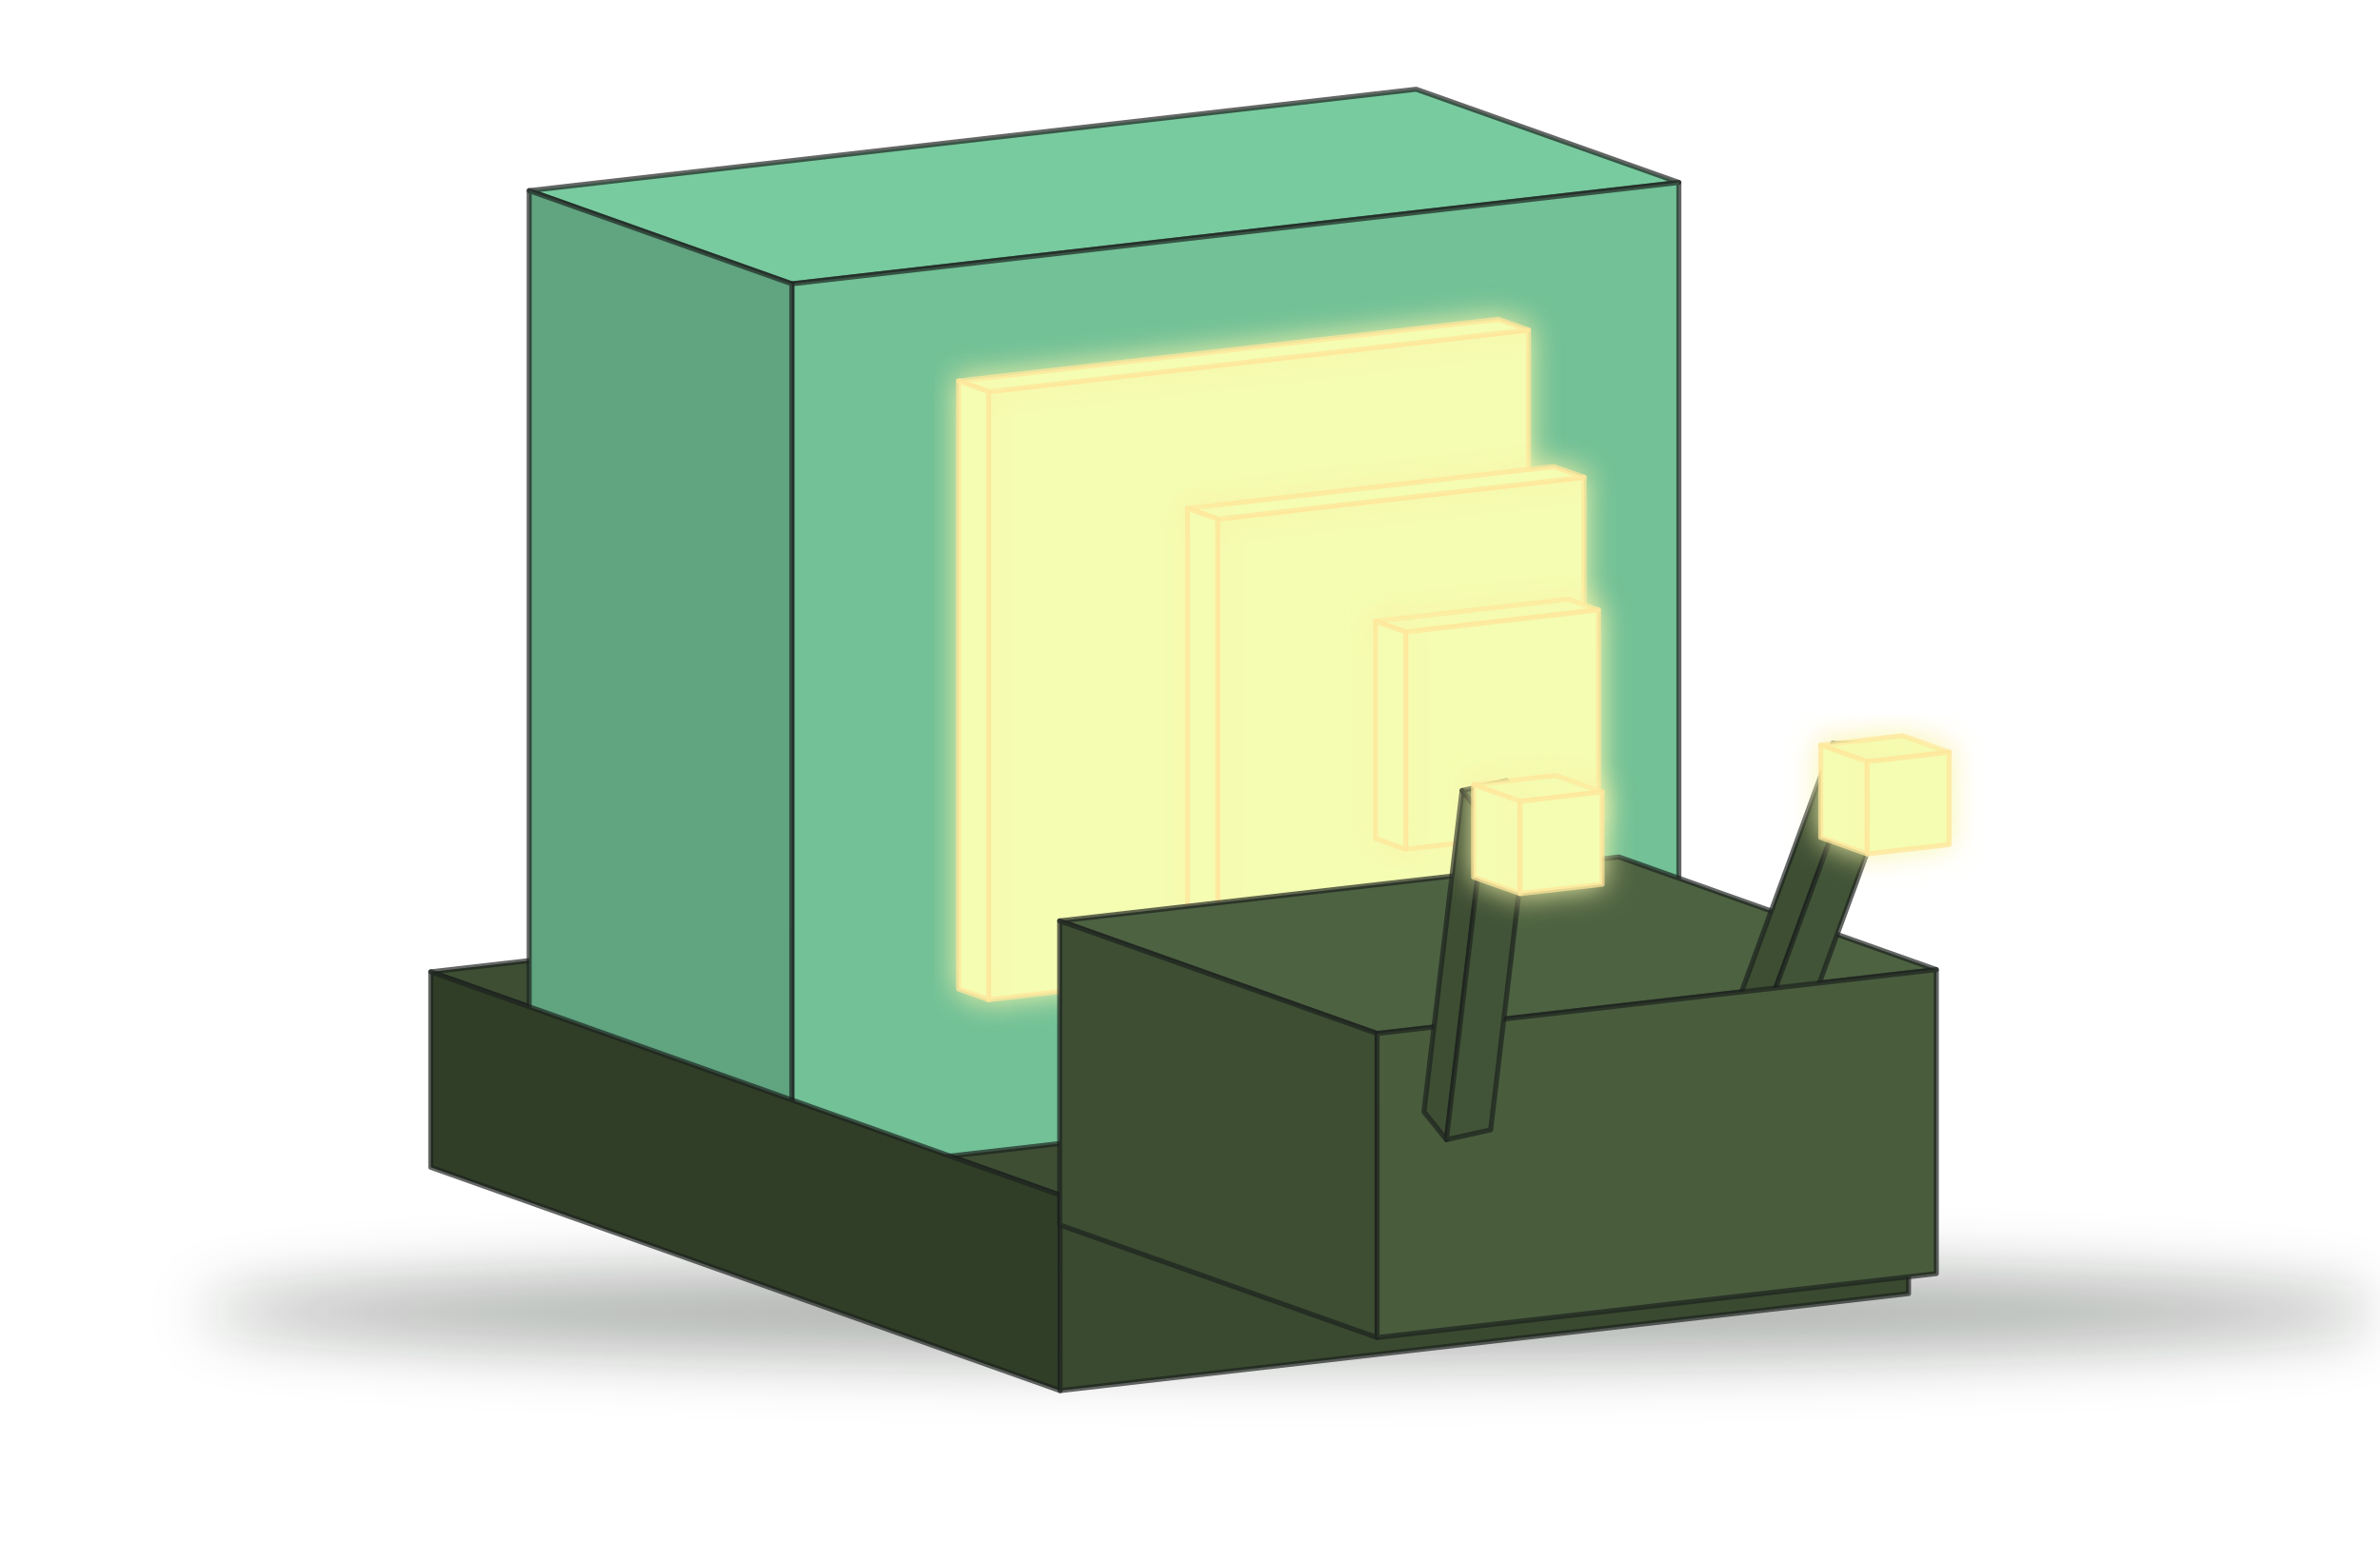
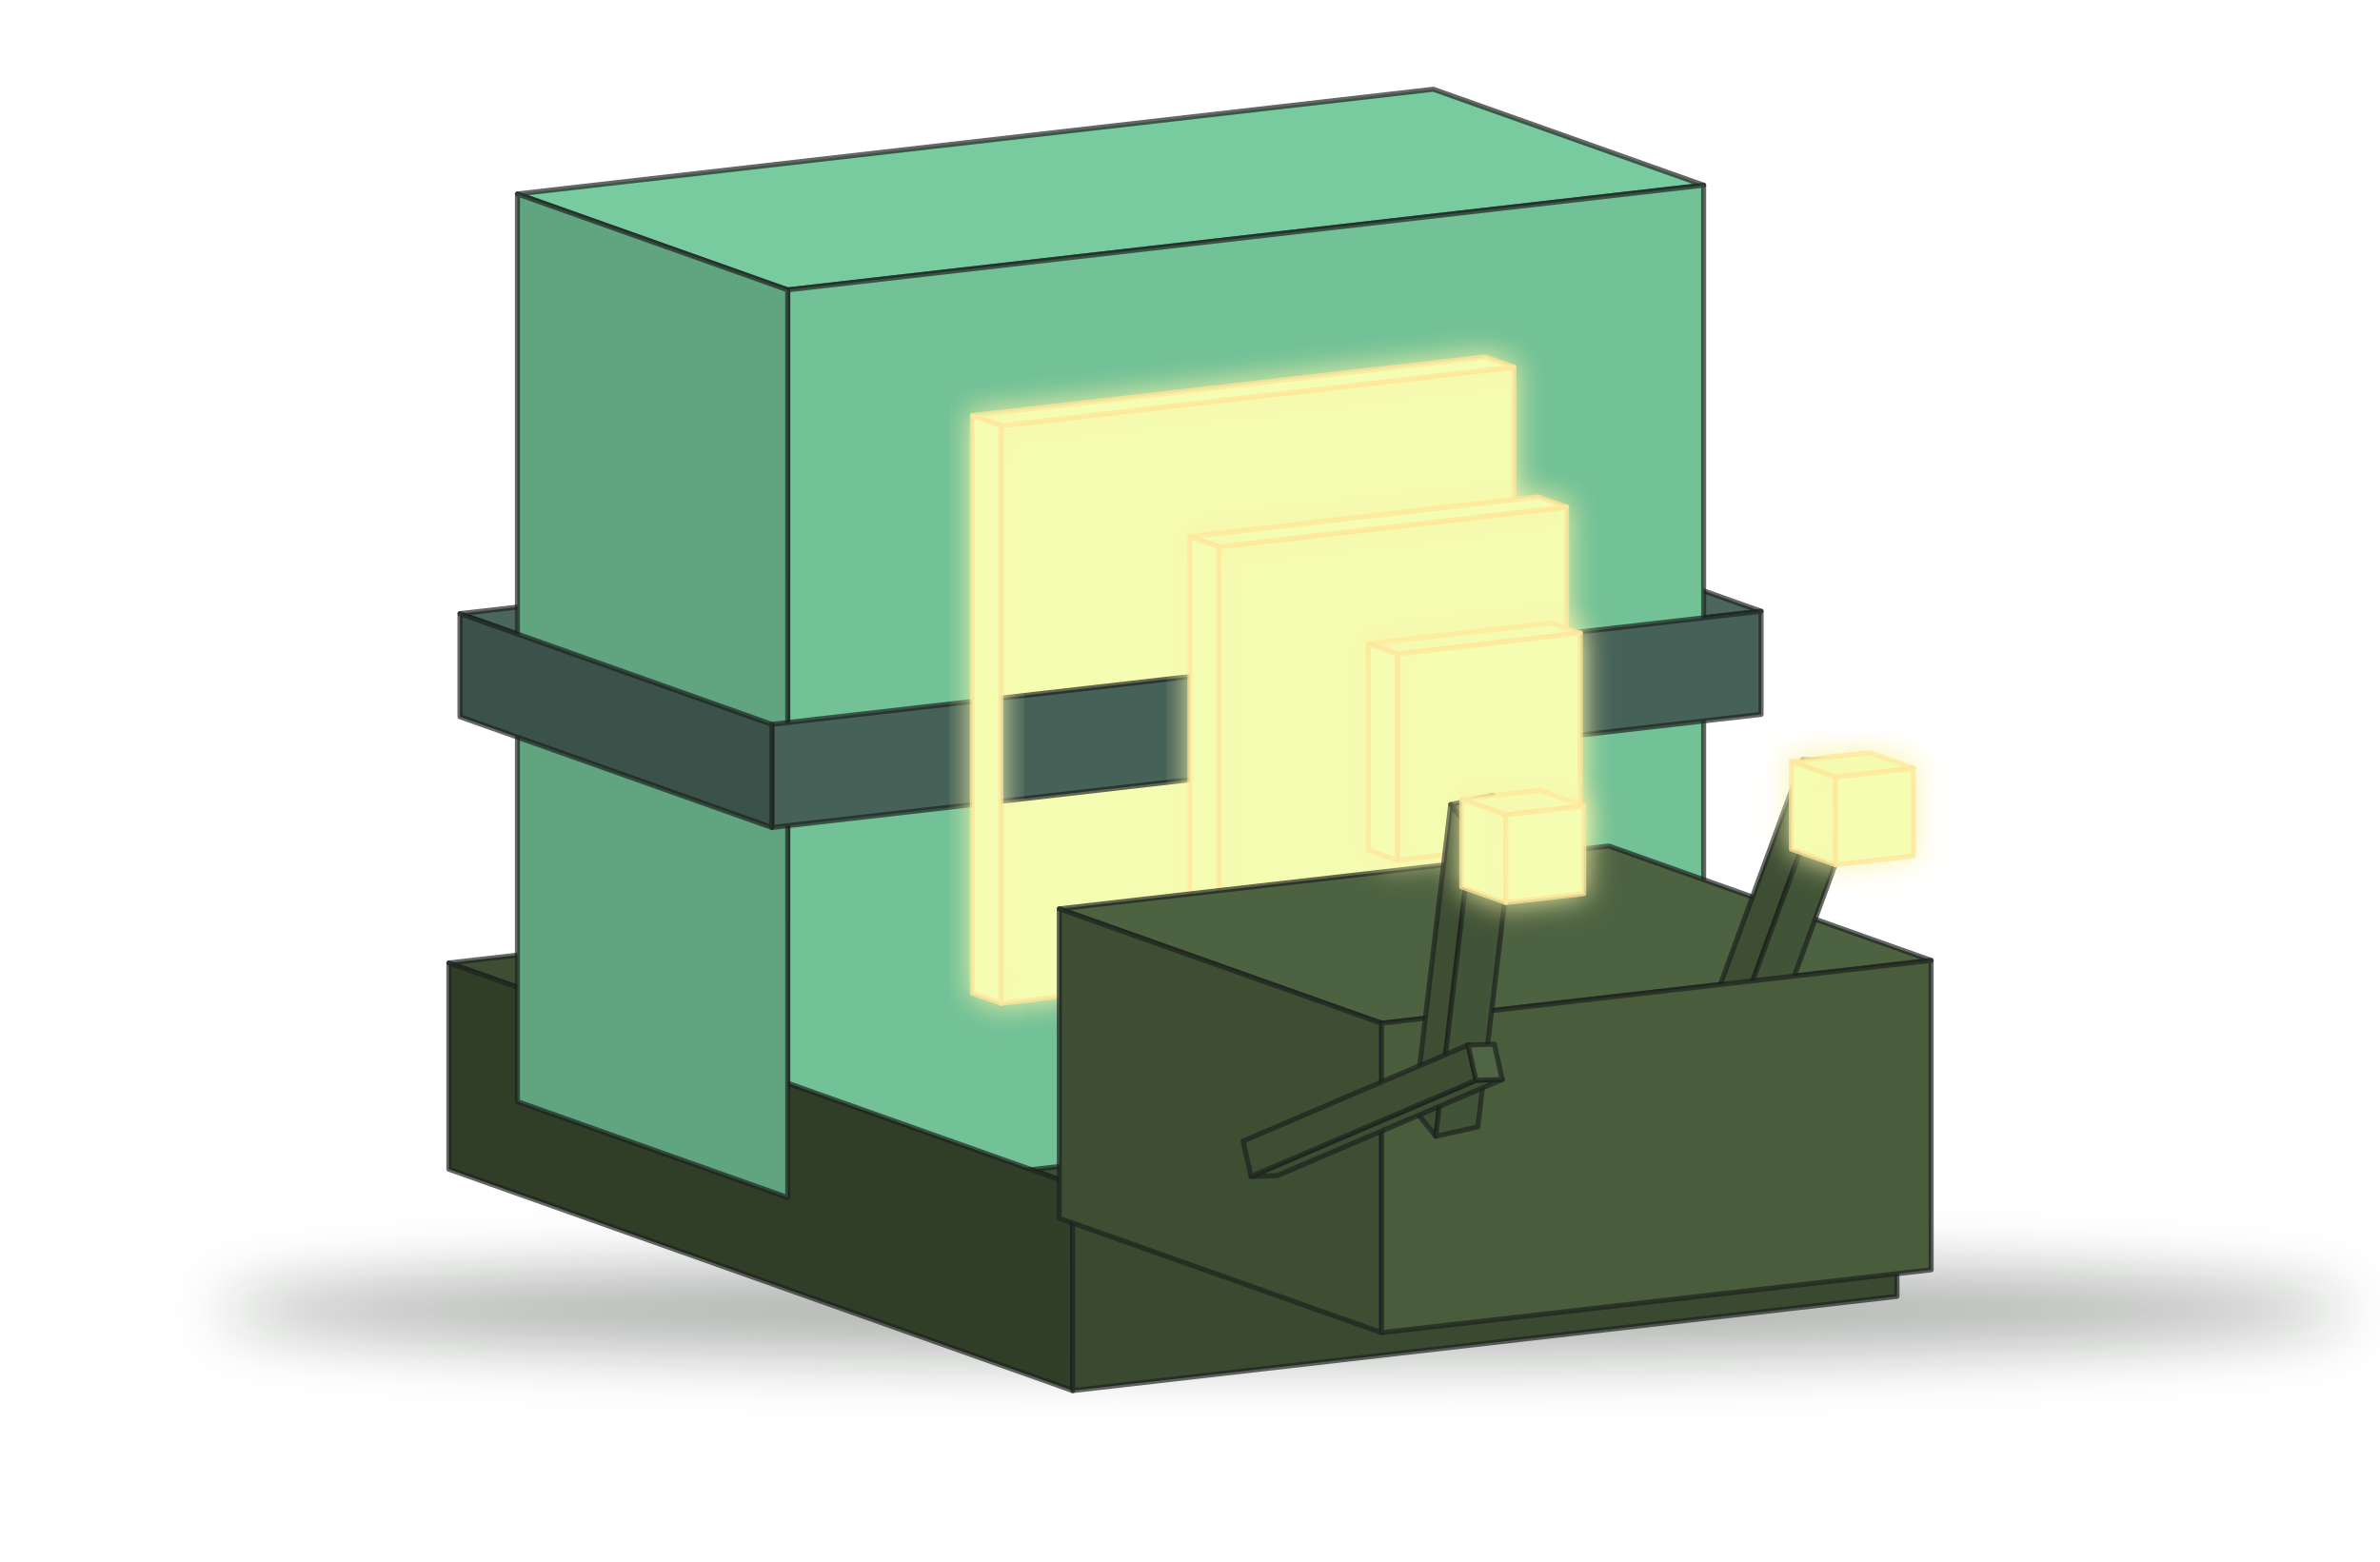
<svg xmlns="http://www.w3.org/2000/svg" width="640" height="420" viewBox="0 0 640 420" role="img" aria-labelledby="portrait-title">
  <defs>
    <filter id="portrait-glow" x="-80%" y="-80%" width="260%" height="260%">
      <feGaussianBlur stdDeviation="4" result="blur" />
      <feMerge>
        <feMergeNode in="blur" />
        <feMergeNode in="SourceGraphic" />
      </feMerge>
    </filter>
    <filter id="portrait-shadow" x="-40%" y="-80%" width="180%" height="260%">
      <feGaussianBlur stdDeviation="8" />
    </filter>
  </defs>
-   <ellipse cx="348.20" cy="352.87" rx="293.99" ry="13" fill="#0c120f" opacity=".32" filter="url(#portrait-shadow)" />
+   <ellipse cx="345.64" cy="352.29" rx="286.99" ry="13" fill="#0c120f" opacity=".32" filter="url(#portrait-shadow)" />
  <g>
-     <polygon points="513.22,295.35 344.00,235.29 115.84,261.37 285.07,321.44" fill="#3d4e33" stroke="#1c211e" stroke-opacity=".68" stroke-width="1.35" stroke-linejoin="round" vector-effect="non-scaling-stroke" />
-     <polygon points="451.46,49.07 380.82,24.00 142.30,51.27 212.93,76.34" fill="#78cb9f" stroke="#1c211e" stroke-opacity=".68" stroke-width="1.35" stroke-linejoin="round" vector-effect="non-scaling-stroke" />
-     <polygon points="451.46,288.51 451.46,49.07 212.93,76.34 212.93,315.79" fill="#72c197" stroke="#1c211e" stroke-opacity=".68" stroke-width="1.35" stroke-linejoin="round" vector-effect="non-scaling-stroke" />
-     <polygon points="212.93,315.79 212.93,76.34 142.30,51.27 142.30,290.72" fill="#60a480" stroke="#1c211e" stroke-opacity=".68" stroke-width="1.35" stroke-linejoin="round" vector-effect="non-scaling-stroke" />
-     <polygon points="285.07,374.00 285.07,321.44 115.84,261.37 115.84,313.94" fill="#303e27" stroke="#1c211e" stroke-opacity=".68" stroke-width="1.35" stroke-linejoin="round" vector-effect="non-scaling-stroke" />
-     <polygon points="411.04,252.27 411.04,88.75 265.85,105.35 265.85,268.87" fill="#f4fdb2" stroke="#ffe59a" stroke-opacity=".74" stroke-width="1.35" stroke-linejoin="round" vector-effect="non-scaling-stroke" filter="url(#portrait-glow)" />
-     <polygon points="411.04,88.75 402.95,85.87 257.76,102.47 265.85,105.35" fill="#f4fdb2" stroke="#ffe59a" stroke-opacity=".74" stroke-width="1.35" stroke-linejoin="round" vector-effect="non-scaling-stroke" filter="url(#portrait-glow)" />
-     <polygon points="265.85,268.87 265.85,105.35 257.76,102.47 257.76,266.00" fill="#f4fdb2" stroke="#ffe59a" stroke-opacity=".74" stroke-width="1.35" stroke-linejoin="round" vector-effect="non-scaling-stroke" filter="url(#portrait-glow)" />
-     <polygon points="425.97,239.32 425.97,128.36 327.45,139.62 327.45,250.58" fill="#f4fdb2" stroke="#ffe59a" stroke-opacity=".74" stroke-width="1.35" stroke-linejoin="round" vector-effect="non-scaling-stroke" filter="url(#portrait-glow)" />
-     <polygon points="425.97,128.36 417.87,125.48 319.35,136.75 327.45,139.62" fill="#f4fdb2" stroke="#ffe59a" stroke-opacity=".74" stroke-width="1.35" stroke-linejoin="round" vector-effect="non-scaling-stroke" filter="url(#portrait-glow)" />
-     <polygon points="513.22,347.91 513.22,295.35 285.07,321.44 285.07,374.00" fill="#3a4a30" stroke="#1c211e" stroke-opacity=".68" stroke-width="1.35" stroke-linejoin="round" vector-effect="non-scaling-stroke" />
-     <polygon points="327.45,250.58 327.45,139.62 319.35,136.75 319.35,247.71" fill="#f4fdb2" stroke="#ffe59a" stroke-opacity=".74" stroke-width="1.35" stroke-linejoin="round" vector-effect="non-scaling-stroke" filter="url(#portrait-glow)" />
-     <polygon points="520.69,260.77 435.34,230.48 284.96,247.67 370.31,277.96" fill="#4d6241" stroke="#1c211e" stroke-opacity=".68" stroke-width="1.35" stroke-linejoin="round" vector-effect="non-scaling-stroke" />
-     <polygon points="429.86,164.05 421.76,161.17 369.91,167.10 378.00,169.97" fill="#f4fdb2" stroke="#ffe59a" stroke-opacity=".74" stroke-width="1.35" stroke-linejoin="round" vector-effect="non-scaling-stroke" filter="url(#portrait-glow)" />
-     <polygon points="429.86,222.45 429.86,164.05 378.00,169.97 378.00,228.38" fill="#f4fdb2" stroke="#ffe59a" stroke-opacity=".74" stroke-width="1.35" stroke-linejoin="round" vector-effect="non-scaling-stroke" filter="url(#portrait-glow)" />
-     <polygon points="378.00,228.38 378.00,169.97 369.91,167.10 369.91,225.50" fill="#f4fdb2" stroke="#ffe59a" stroke-opacity=".74" stroke-width="1.35" stroke-linejoin="round" vector-effect="non-scaling-stroke" filter="url(#portrait-glow)" />
-     <polygon points="370.31,359.73 370.31,277.96 284.96,247.67 284.96,329.43" fill="#3d4e33" stroke="#1c211e" stroke-opacity=".68" stroke-width="1.35" stroke-linejoin="round" vector-effect="non-scaling-stroke" />
-     <polygon points="466.24,296.39 498.86,207.43 492.82,199.93 460.20,288.89" fill="#3d4e33" stroke="#1c211e" stroke-opacity=".68" stroke-width="1.35" stroke-linejoin="round" vector-effect="non-scaling-stroke" />
-     <polygon points="477.50,296.39 510.12,207.43 498.86,207.43 466.24,296.39" fill="#415437" stroke="#1c211e" stroke-opacity=".68" stroke-width="1.35" stroke-linejoin="round" vector-effect="non-scaling-stroke" />
-     <polygon points="520.69,342.53 520.69,260.77 370.31,277.96 370.31,359.73" fill="#495d3d" stroke="#1c211e" stroke-opacity=".68" stroke-width="1.35" stroke-linejoin="round" vector-effect="non-scaling-stroke" />
-     <polygon points="510.12,207.43 504.08,199.93 492.82,199.93 498.86,207.43" fill="#516744" stroke="#1c211e" stroke-opacity=".68" stroke-width="1.35" stroke-linejoin="round" vector-effect="non-scaling-stroke" />
-     <polygon points="524.16,202.32 511.65,197.88 489.61,200.40 502.12,204.84" fill="#f4fdb2" stroke="#ffe59a" stroke-opacity=".74" stroke-width="1.35" stroke-linejoin="round" vector-effect="non-scaling-stroke" filter="url(#portrait-glow)" />
-     <polygon points="502.12,229.66 502.12,204.84 489.61,200.40 489.61,225.22" fill="#f4fdb2" stroke="#ffe59a" stroke-opacity=".74" stroke-width="1.35" stroke-linejoin="round" vector-effect="non-scaling-stroke" filter="url(#portrait-glow)" />
-     <polygon points="524.16,227.14 524.16,202.32 502.12,204.84 502.12,229.66" fill="#f4fdb2" stroke="#ffe59a" stroke-opacity=".74" stroke-width="1.35" stroke-linejoin="round" vector-effect="non-scaling-stroke" filter="url(#portrait-glow)" />
-     <polygon points="388.94,306.52 399.22,220.11 393.17,212.61 382.90,299.01" fill="#3d4e33" stroke="#1c211e" stroke-opacity=".68" stroke-width="1.35" stroke-linejoin="round" vector-effect="non-scaling-stroke" />
-     <polygon points="400.85,303.87 411.12,217.47 399.22,220.11 388.94,306.52" fill="#415437" stroke="#1c211e" stroke-opacity=".68" stroke-width="1.35" stroke-linejoin="round" vector-effect="non-scaling-stroke" />
-     <polygon points="411.12,217.47 405.08,209.96 393.17,212.61 399.22,220.11" fill="#4f6543" stroke="#1c211e" stroke-opacity=".68" stroke-width="1.35" stroke-linejoin="round" vector-effect="non-scaling-stroke" />
-     <polygon points="430.82,212.99 418.31,208.56 396.27,211.07 408.78,215.51" fill="#f4fdb2" stroke="#ffe59a" stroke-opacity=".74" stroke-width="1.35" stroke-linejoin="round" vector-effect="non-scaling-stroke" filter="url(#portrait-glow)" />
-     <polygon points="408.78,240.33 408.78,215.51 396.27,211.07 396.27,235.90" fill="#f4fdb2" stroke="#ffe59a" stroke-opacity=".74" stroke-width="1.35" stroke-linejoin="round" vector-effect="non-scaling-stroke" filter="url(#portrait-glow)" />
-     <polygon points="430.82,237.82 430.82,212.99 408.78,215.51 408.78,240.33" fill="#f4fdb2" stroke="#ffe59a" stroke-opacity=".74" stroke-width="1.35" stroke-linejoin="round" vector-effect="non-scaling-stroke" filter="url(#portrait-glow)" />
+     <polygon points="473.57,164.39 389.70,134.62 123.69,165.04 207.57,194.81" fill="#4b675d" stroke="#1c211e" stroke-opacity=".68" stroke-width="1.35" stroke-linejoin="round" vector-effect="non-scaling-stroke" />
+     <polygon points="510.11,293.18 342.37,233.64 120.70,258.98 288.45,318.52" fill="#3d4e33" stroke="#1c211e" stroke-opacity=".68" stroke-width="1.35" stroke-linejoin="round" vector-effect="non-scaling-stroke" />
+     <polygon points="458.13,49.80 385.44,24.00 139.14,52.16 211.83,77.96" fill="#78cb9f" stroke="#1c211e" stroke-opacity=".68" stroke-width="1.35" stroke-linejoin="round" vector-effect="non-scaling-stroke" />
+     <polygon points="458.13,293.91 458.13,49.80 211.83,77.96 211.83,322.07" fill="#72c197" stroke="#1c211e" stroke-opacity=".68" stroke-width="1.35" stroke-linejoin="round" vector-effect="non-scaling-stroke" />
+     <polygon points="288.45,374.00 288.45,318.52 120.70,258.98 120.70,314.46" fill="#303e27" stroke="#1c211e" stroke-opacity=".68" stroke-width="1.35" stroke-linejoin="round" vector-effect="non-scaling-stroke" />
+     <polygon points="211.83,322.07 211.83,77.96 139.14,52.16 139.14,296.27" fill="#60a480" stroke="#1c211e" stroke-opacity=".68" stroke-width="1.35" stroke-linejoin="round" vector-effect="non-scaling-stroke" />
+     <polygon points="407.09,254.06 407.09,98.72 269.16,114.49 269.16,269.83" fill="#f4fdb2" stroke="#ffe59a" stroke-opacity=".74" stroke-width="1.35" stroke-linejoin="round" vector-effect="non-scaling-stroke" filter="url(#portrait-glow)" />
+     <polygon points="473.57,192.13 473.57,164.39 207.57,194.81 207.57,222.55" fill="#466258" stroke="#1c211e" stroke-opacity=".68" stroke-width="1.35" stroke-linejoin="round" vector-effect="non-scaling-stroke" />
+     <polygon points="207.57,222.55 207.57,194.81 123.69,165.04 123.69,192.77" fill="#3a5249" stroke="#1c211e" stroke-opacity=".68" stroke-width="1.35" stroke-linejoin="round" vector-effect="non-scaling-stroke" />
+     <polygon points="407.09,98.72 399.40,95.99 261.47,111.76 269.16,114.49" fill="#f4fdb2" stroke="#ffe59a" stroke-opacity=".74" stroke-width="1.35" stroke-linejoin="round" vector-effect="non-scaling-stroke" filter="url(#portrait-glow)" />
+     <polygon points="269.16,269.83 269.16,114.49 261.47,111.76 261.47,267.11" fill="#f4fdb2" stroke="#ffe59a" stroke-opacity=".74" stroke-width="1.35" stroke-linejoin="round" vector-effect="non-scaling-stroke" filter="url(#portrait-glow)" />
+     <polygon points="421.26,241.76 421.26,136.35 327.67,147.05 327.67,252.46" fill="#f4fdb2" stroke="#ffe59a" stroke-opacity=".74" stroke-width="1.35" stroke-linejoin="round" vector-effect="non-scaling-stroke" filter="url(#portrait-glow)" />
+     <polygon points="421.26,136.35 413.58,133.62 319.98,144.32 327.67,147.05" fill="#f4fdb2" stroke="#ffe59a" stroke-opacity=".74" stroke-width="1.35" stroke-linejoin="round" vector-effect="non-scaling-stroke" filter="url(#portrait-glow)" />
+     <polygon points="510.11,348.66 510.11,293.18 288.45,318.52 288.45,374.00" fill="#3a4a30" stroke="#1c211e" stroke-opacity=".68" stroke-width="1.35" stroke-linejoin="round" vector-effect="non-scaling-stroke" />
+     <polygon points="327.67,252.46 327.67,147.05 319.98,144.32 319.98,249.73" fill="#f4fdb2" stroke="#ffe59a" stroke-opacity=".74" stroke-width="1.35" stroke-linejoin="round" vector-effect="non-scaling-stroke" filter="url(#portrait-glow)" />
+     <polygon points="519.30,258.29 432.63,227.53 284.85,244.43 371.52,275.19" fill="#4d6241" stroke="#1c211e" stroke-opacity=".68" stroke-width="1.35" stroke-linejoin="round" vector-effect="non-scaling-stroke" />
+     <polygon points="424.96,170.25 417.27,167.53 368.01,173.16 375.70,175.89" fill="#f4fdb2" stroke="#ffe59a" stroke-opacity=".74" stroke-width="1.35" stroke-linejoin="round" vector-effect="non-scaling-stroke" filter="url(#portrait-glow)" />
+     <polygon points="424.96,225.73 424.96,170.25 375.70,175.89 375.70,231.37" fill="#f4fdb2" stroke="#ffe59a" stroke-opacity=".74" stroke-width="1.35" stroke-linejoin="round" vector-effect="non-scaling-stroke" filter="url(#portrait-glow)" />
+     <polygon points="375.70,231.37 375.70,175.89 368.01,173.16 368.01,228.64" fill="#f4fdb2" stroke="#ffe59a" stroke-opacity=".74" stroke-width="1.35" stroke-linejoin="round" vector-effect="non-scaling-stroke" filter="url(#portrait-glow)" />
+     <polygon points="516.41,276.88 506.90,278.56 489.97,299.43 499.48,297.75" fill="#3d4e33" stroke="#1c211e" stroke-opacity=".68" stroke-width="1.35" stroke-linejoin="round" vector-effect="non-scaling-stroke" />
+     <polygon points="506.90,278.56 504.78,269.06 487.85,289.94 489.97,299.43" fill="#3d4e33" stroke="#1c211e" stroke-opacity=".68" stroke-width="1.35" stroke-linejoin="round" vector-effect="non-scaling-stroke" />
+     <polygon points="371.52,358.41 371.52,275.19 284.85,244.43 284.85,327.65" fill="#3d4e33" stroke="#1c211e" stroke-opacity=".68" stroke-width="1.35" stroke-linejoin="round" vector-effect="non-scaling-stroke" />
+     <polygon points="459.53,295.98 490.51,211.47 484.77,204.34 453.78,288.85" fill="#3d4e33" stroke="#1c211e" stroke-opacity=".68" stroke-width="1.35" stroke-linejoin="round" vector-effect="non-scaling-stroke" />
+     <polygon points="470.22,295.98 501.21,211.47 490.51,211.47 459.53,295.98" fill="#415437" stroke="#1c211e" stroke-opacity=".68" stroke-width="1.35" stroke-linejoin="round" vector-effect="non-scaling-stroke" />
+     <polygon points="516.41,276.88 514.28,267.38 504.78,269.06 506.90,278.56" fill="#4c6140" stroke="#1c211e" stroke-opacity=".68" stroke-width="1.35" stroke-linejoin="round" vector-effect="non-scaling-stroke" />
+     <polygon points="501.21,211.47 495.47,204.34 484.77,204.34 490.51,211.47" fill="#516744" stroke="#1c211e" stroke-opacity=".68" stroke-width="1.35" stroke-linejoin="round" vector-effect="non-scaling-stroke" />
+     <polygon points="519.30,341.51 519.30,258.29 371.52,275.19 371.52,358.41" fill="#495d3d" stroke="#1c211e" stroke-opacity=".68" stroke-width="1.35" stroke-linejoin="round" vector-effect="non-scaling-stroke" />
+     <polygon points="514.54,206.62 502.66,202.40 481.72,204.79 493.61,209.01" fill="#f4fdb2" stroke="#ffe59a" stroke-opacity=".74" stroke-width="1.35" stroke-linejoin="round" vector-effect="non-scaling-stroke" filter="url(#portrait-glow)" />
+     <polygon points="493.61,232.59 493.61,209.01 481.72,204.79 481.72,228.37" fill="#f4fdb2" stroke="#ffe59a" stroke-opacity=".74" stroke-width="1.35" stroke-linejoin="round" vector-effect="non-scaling-stroke" filter="url(#portrait-glow)" />
+     <polygon points="514.54,230.19 514.54,206.62 493.61,209.01 493.61,232.59" fill="#f4fdb2" stroke="#ffe59a" stroke-opacity=".74" stroke-width="1.35" stroke-linejoin="round" vector-effect="non-scaling-stroke" filter="url(#portrait-glow)" />
+     <polygon points="386.09,305.60 395.85,223.51 390.11,216.39 380.35,298.47" fill="#3d4e33" stroke="#1c211e" stroke-opacity=".68" stroke-width="1.35" stroke-linejoin="round" vector-effect="non-scaling-stroke" />
+     <polygon points="397.40,303.08 407.16,221.00 395.85,223.51 386.09,305.60" fill="#415437" stroke="#1c211e" stroke-opacity=".68" stroke-width="1.35" stroke-linejoin="round" vector-effect="non-scaling-stroke" />
+     <polygon points="403.97,290.33 396.90,290.54 336.41,316.40 343.48,316.18" fill="#3d4e33" stroke="#1c211e" stroke-opacity=".68" stroke-width="1.35" stroke-linejoin="round" vector-effect="non-scaling-stroke" />
+     <polygon points="396.90,290.54 394.77,281.04 334.28,306.90 336.41,316.40" fill="#3d4e33" stroke="#1c211e" stroke-opacity=".68" stroke-width="1.35" stroke-linejoin="round" vector-effect="non-scaling-stroke" />
+     <polygon points="407.16,221.00 401.42,213.87 390.11,216.39 395.85,223.51" fill="#4f6543" stroke="#1c211e" stroke-opacity=".68" stroke-width="1.35" stroke-linejoin="round" vector-effect="non-scaling-stroke" />
+     <polygon points="403.97,290.33 401.84,280.83 394.77,281.04 396.90,290.54" fill="#506543" stroke="#1c211e" stroke-opacity=".68" stroke-width="1.35" stroke-linejoin="round" vector-effect="non-scaling-stroke" />
+     <polygon points="425.87,216.75 413.99,212.54 393.06,214.93 404.94,219.15" fill="#f4fdb2" stroke="#ffe59a" stroke-opacity=".74" stroke-width="1.35" stroke-linejoin="round" vector-effect="non-scaling-stroke" filter="url(#portrait-glow)" />
+     <polygon points="404.94,242.73 404.94,219.15 393.06,214.93 393.06,238.51" fill="#f4fdb2" stroke="#ffe59a" stroke-opacity=".74" stroke-width="1.35" stroke-linejoin="round" vector-effect="non-scaling-stroke" filter="url(#portrait-glow)" />
+     <polygon points="425.87,240.33 425.87,216.75 404.94,219.15 404.94,242.73" fill="#f4fdb2" stroke="#ffe59a" stroke-opacity=".74" stroke-width="1.35" stroke-linejoin="round" vector-effect="non-scaling-stroke" filter="url(#portrait-glow)" />
  </g>
</svg>
